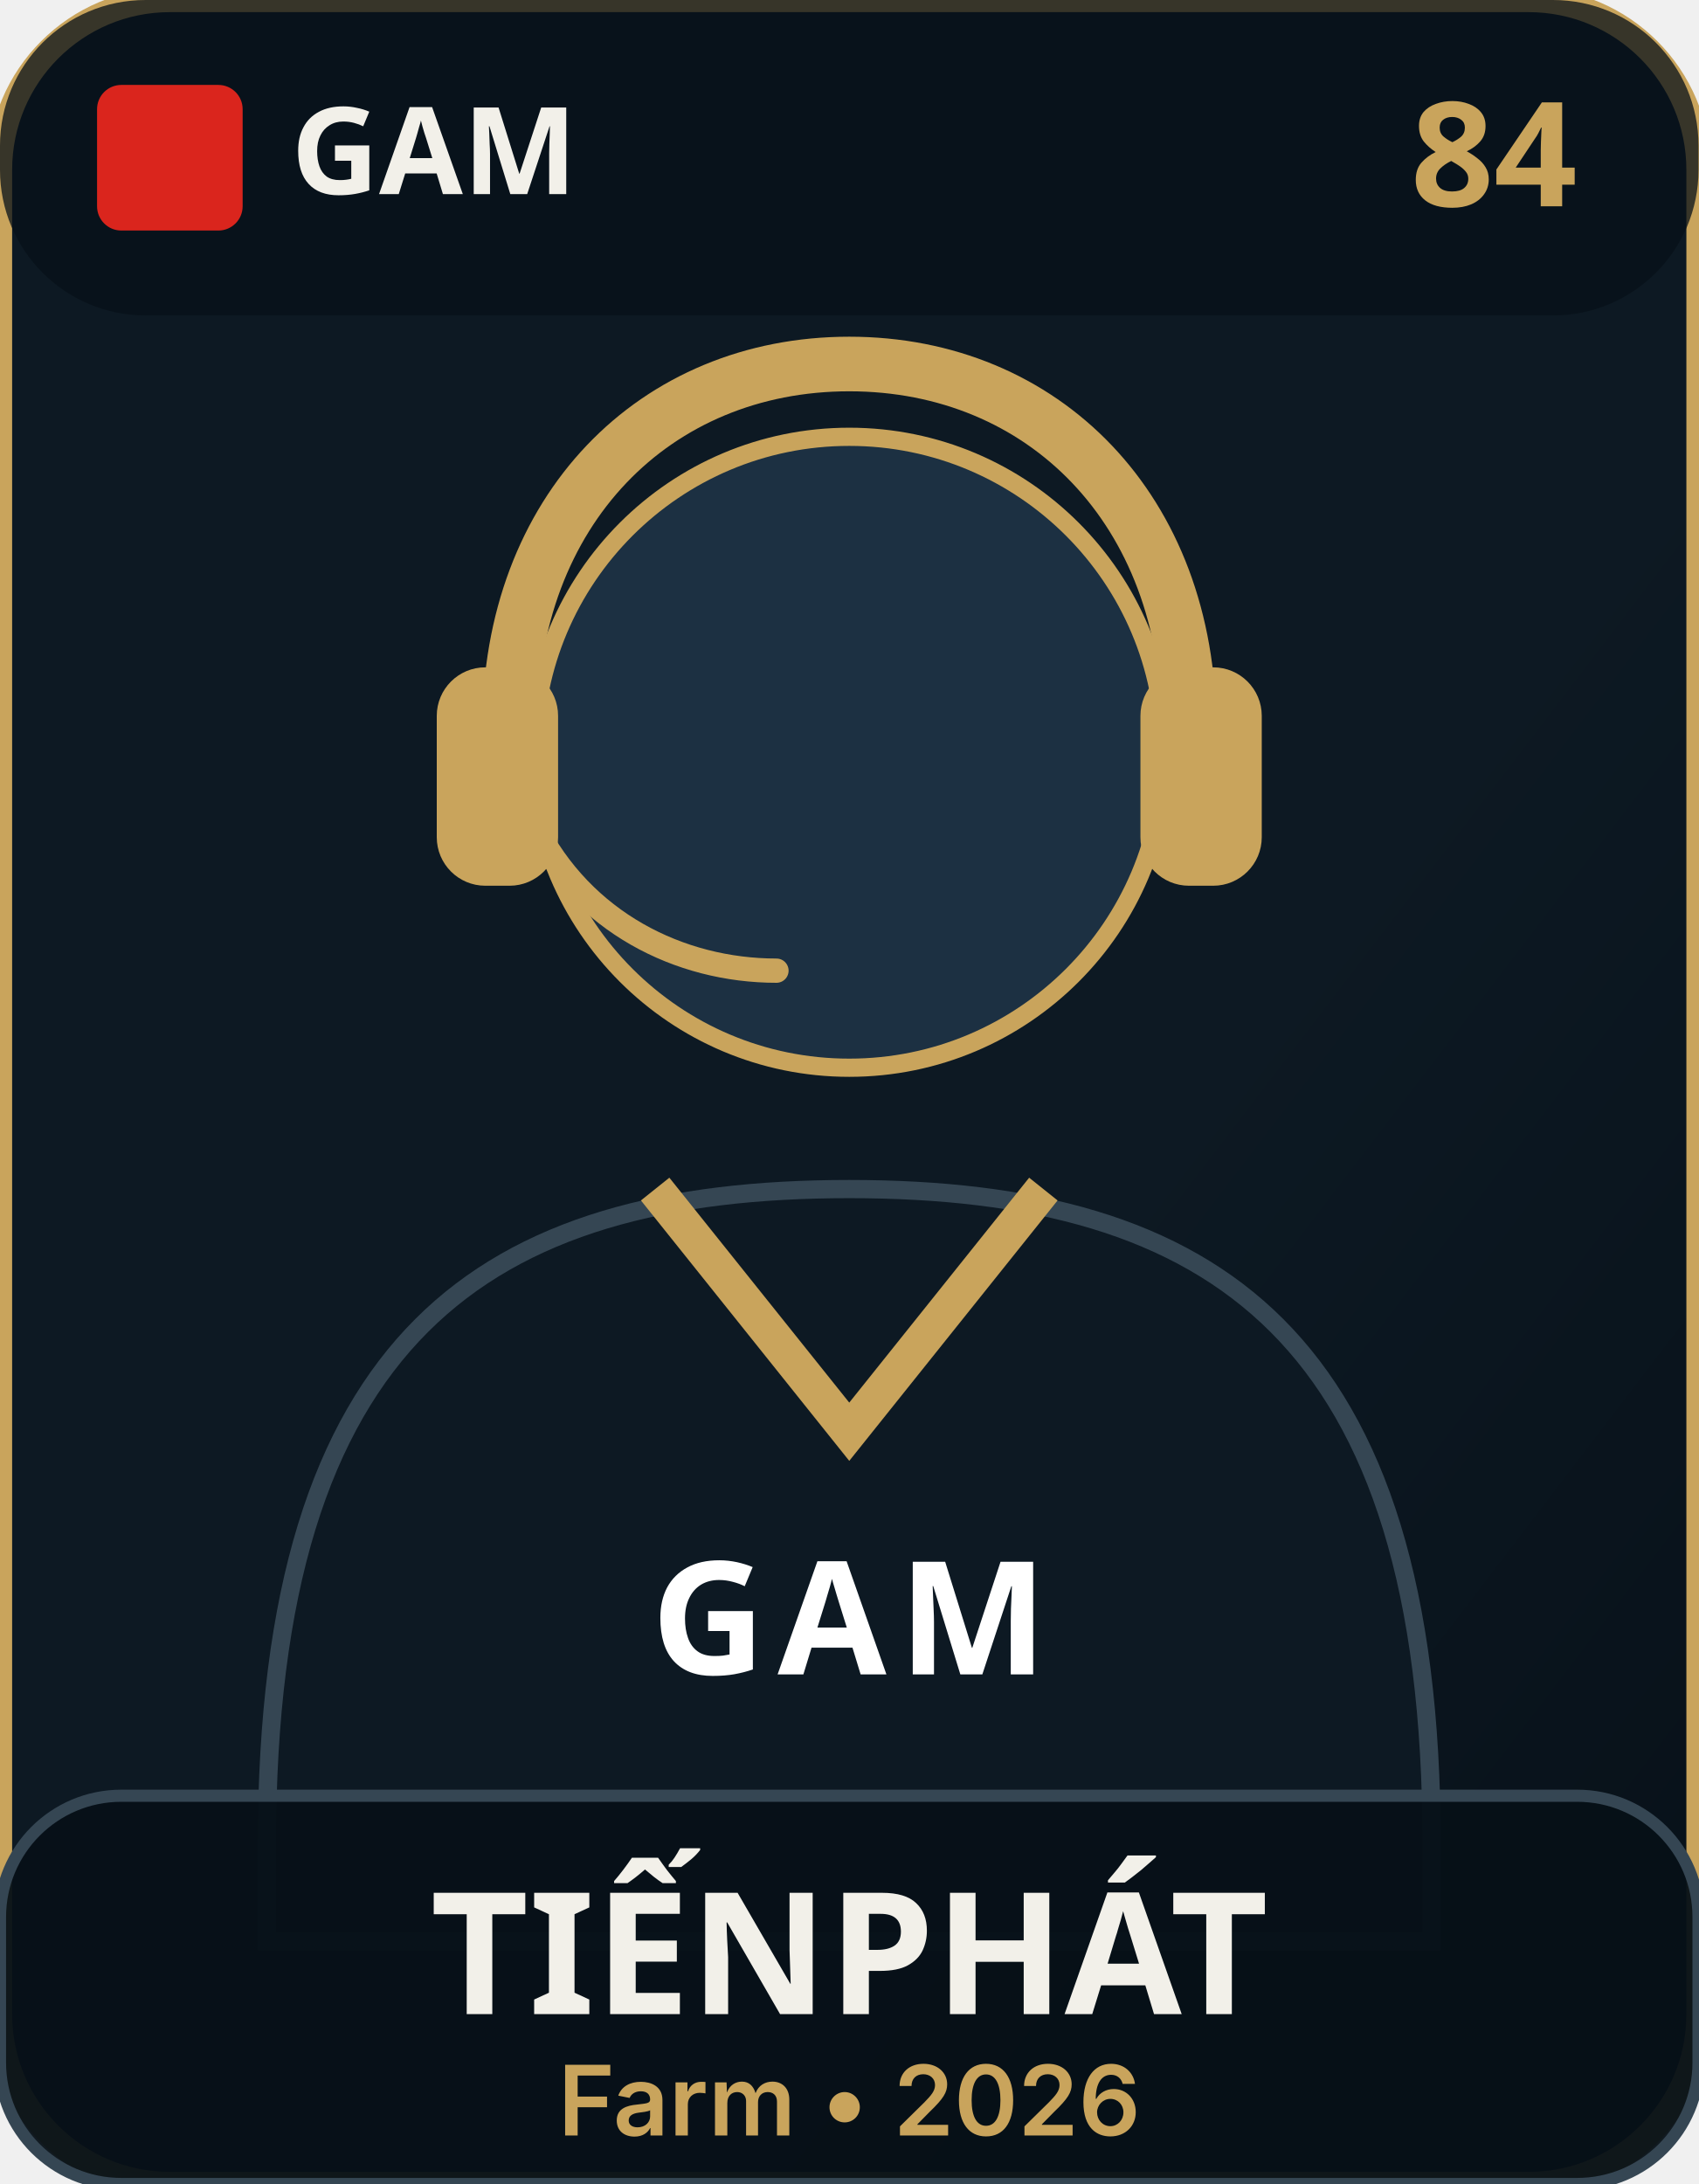
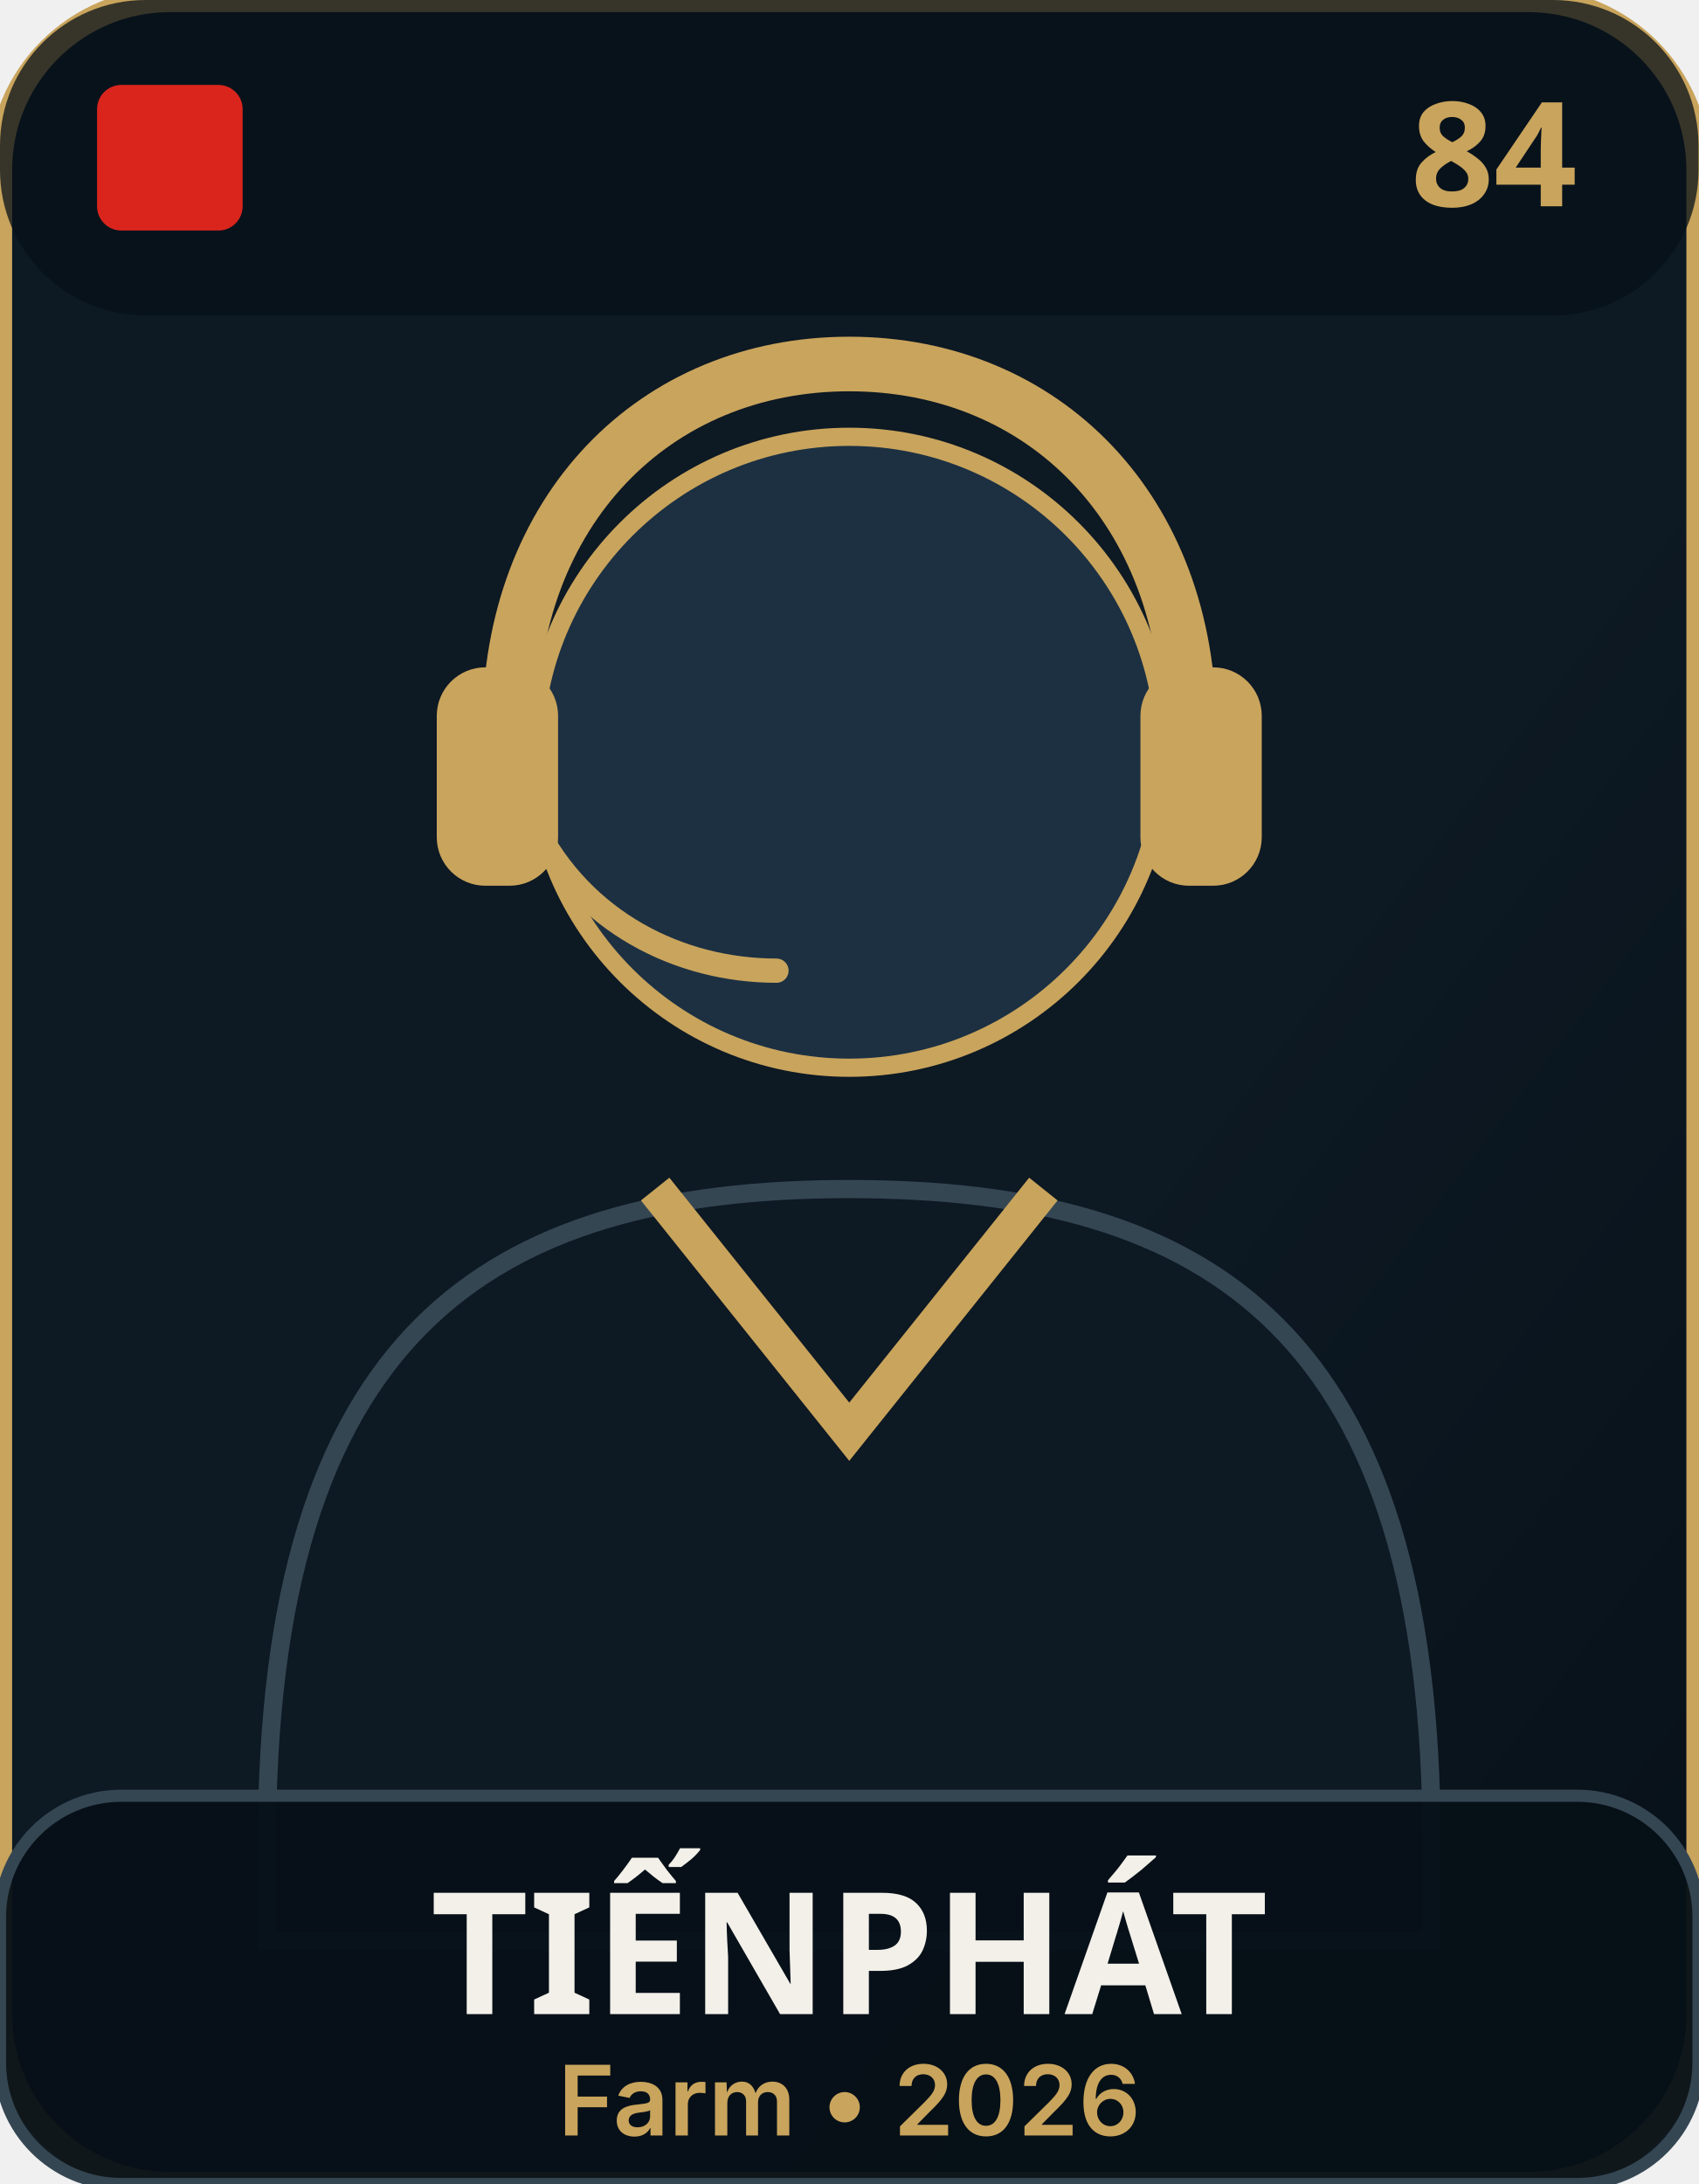
<svg xmlns="http://www.w3.org/2000/svg" viewBox="0 0 140 180" fill="none">
  <defs>
-     <linearGradient id="pGrad_GAM" x1="0%" y1="0%" x2="100%" y2="100%">
+     <linearGradient id="pGrad_TEAM" x1="0%" y1="0%" x2="100%" y2="100%">
      <stop offset="0%" stop-color="#0D1923" />
      <stop offset="60%" stop-color="#0D1923" />
      <stop offset="100%" stop-color="#071018" />
    </linearGradient>
  </defs>
-   <rect width="140" height="180" rx="14" fill="url(#pGrad_GAM)" stroke="#C9A45C" stroke-width="2" />
+   <rect width="140" height="180" rx="14" fill="url(#pGrad_TEAM)" stroke="#C9A45C" stroke-width="2" />
  <rect x="0" y="0" width="140" height="26" rx="12" fill="#071018" fill-opacity="0.75" />
  <rect x="8" y="7" width="12" height="12" rx="2" fill="#DA251D" />
-   <text x="24" y="16" font-family="'Barlow Condensed', sans-serif" font-size="10" font-weight="bold" fill="#F2F0E9">GAM</text>
  <text x="130" y="17" font-family="'Barlow Condensed', sans-serif" font-size="12" font-weight="900" fill="#C9A45C" text-anchor="end">84</text>
  <circle cx="70" cy="62" r="26" fill="#1C3042" stroke="#C9A45C" stroke-width="1.5" />
  <path d="M42 60C42 42 54 30 70 30C86 30 98 42 98 60" stroke="#C9A45C" stroke-width="4.5" stroke-linecap="round" />
  <rect x="36" y="55" width="10" height="18" rx="4" fill="#C9A45C" />
  <rect x="94" y="55" width="10" height="18" rx="4" fill="#C9A45C" />
  <path d="M44 68C48 76 56 80 64 80" stroke="#C9A45C" stroke-width="2" stroke-linecap="round" />
  <path d="M22 152C22 110 40 98 70 98C100 98 118 110 118 152V160H22V152Z" fill="#0D1923" stroke="#354653" stroke-width="1.5" />
  <path d="M54 98L70 118L86 98" stroke="#C9A45C" stroke-width="3" fill="none" />
-   <text x="70" y="138" font-family="'Barlow Condensed', sans-serif" font-size="13" font-weight="900" fill="#FFFFFF" text-anchor="middle" letter-spacing="1">GAM</text>
  <rect x="0" y="148" width="140" height="32" rx="10" fill="#071018" fill-opacity="0.95" stroke="#354653" stroke-width="1" />
  <text x="70" y="166" font-family="'Barlow Condensed', sans-serif" font-size="14" font-weight="900" fill="#F2F0E9" text-anchor="middle">TIẾNPHÁT</text>
  <text x="70" y="176" font-family="'Inter', sans-serif" font-size="8" font-weight="600" fill="#C9A45C" text-anchor="middle">Farm • 2026</text>
</svg>
